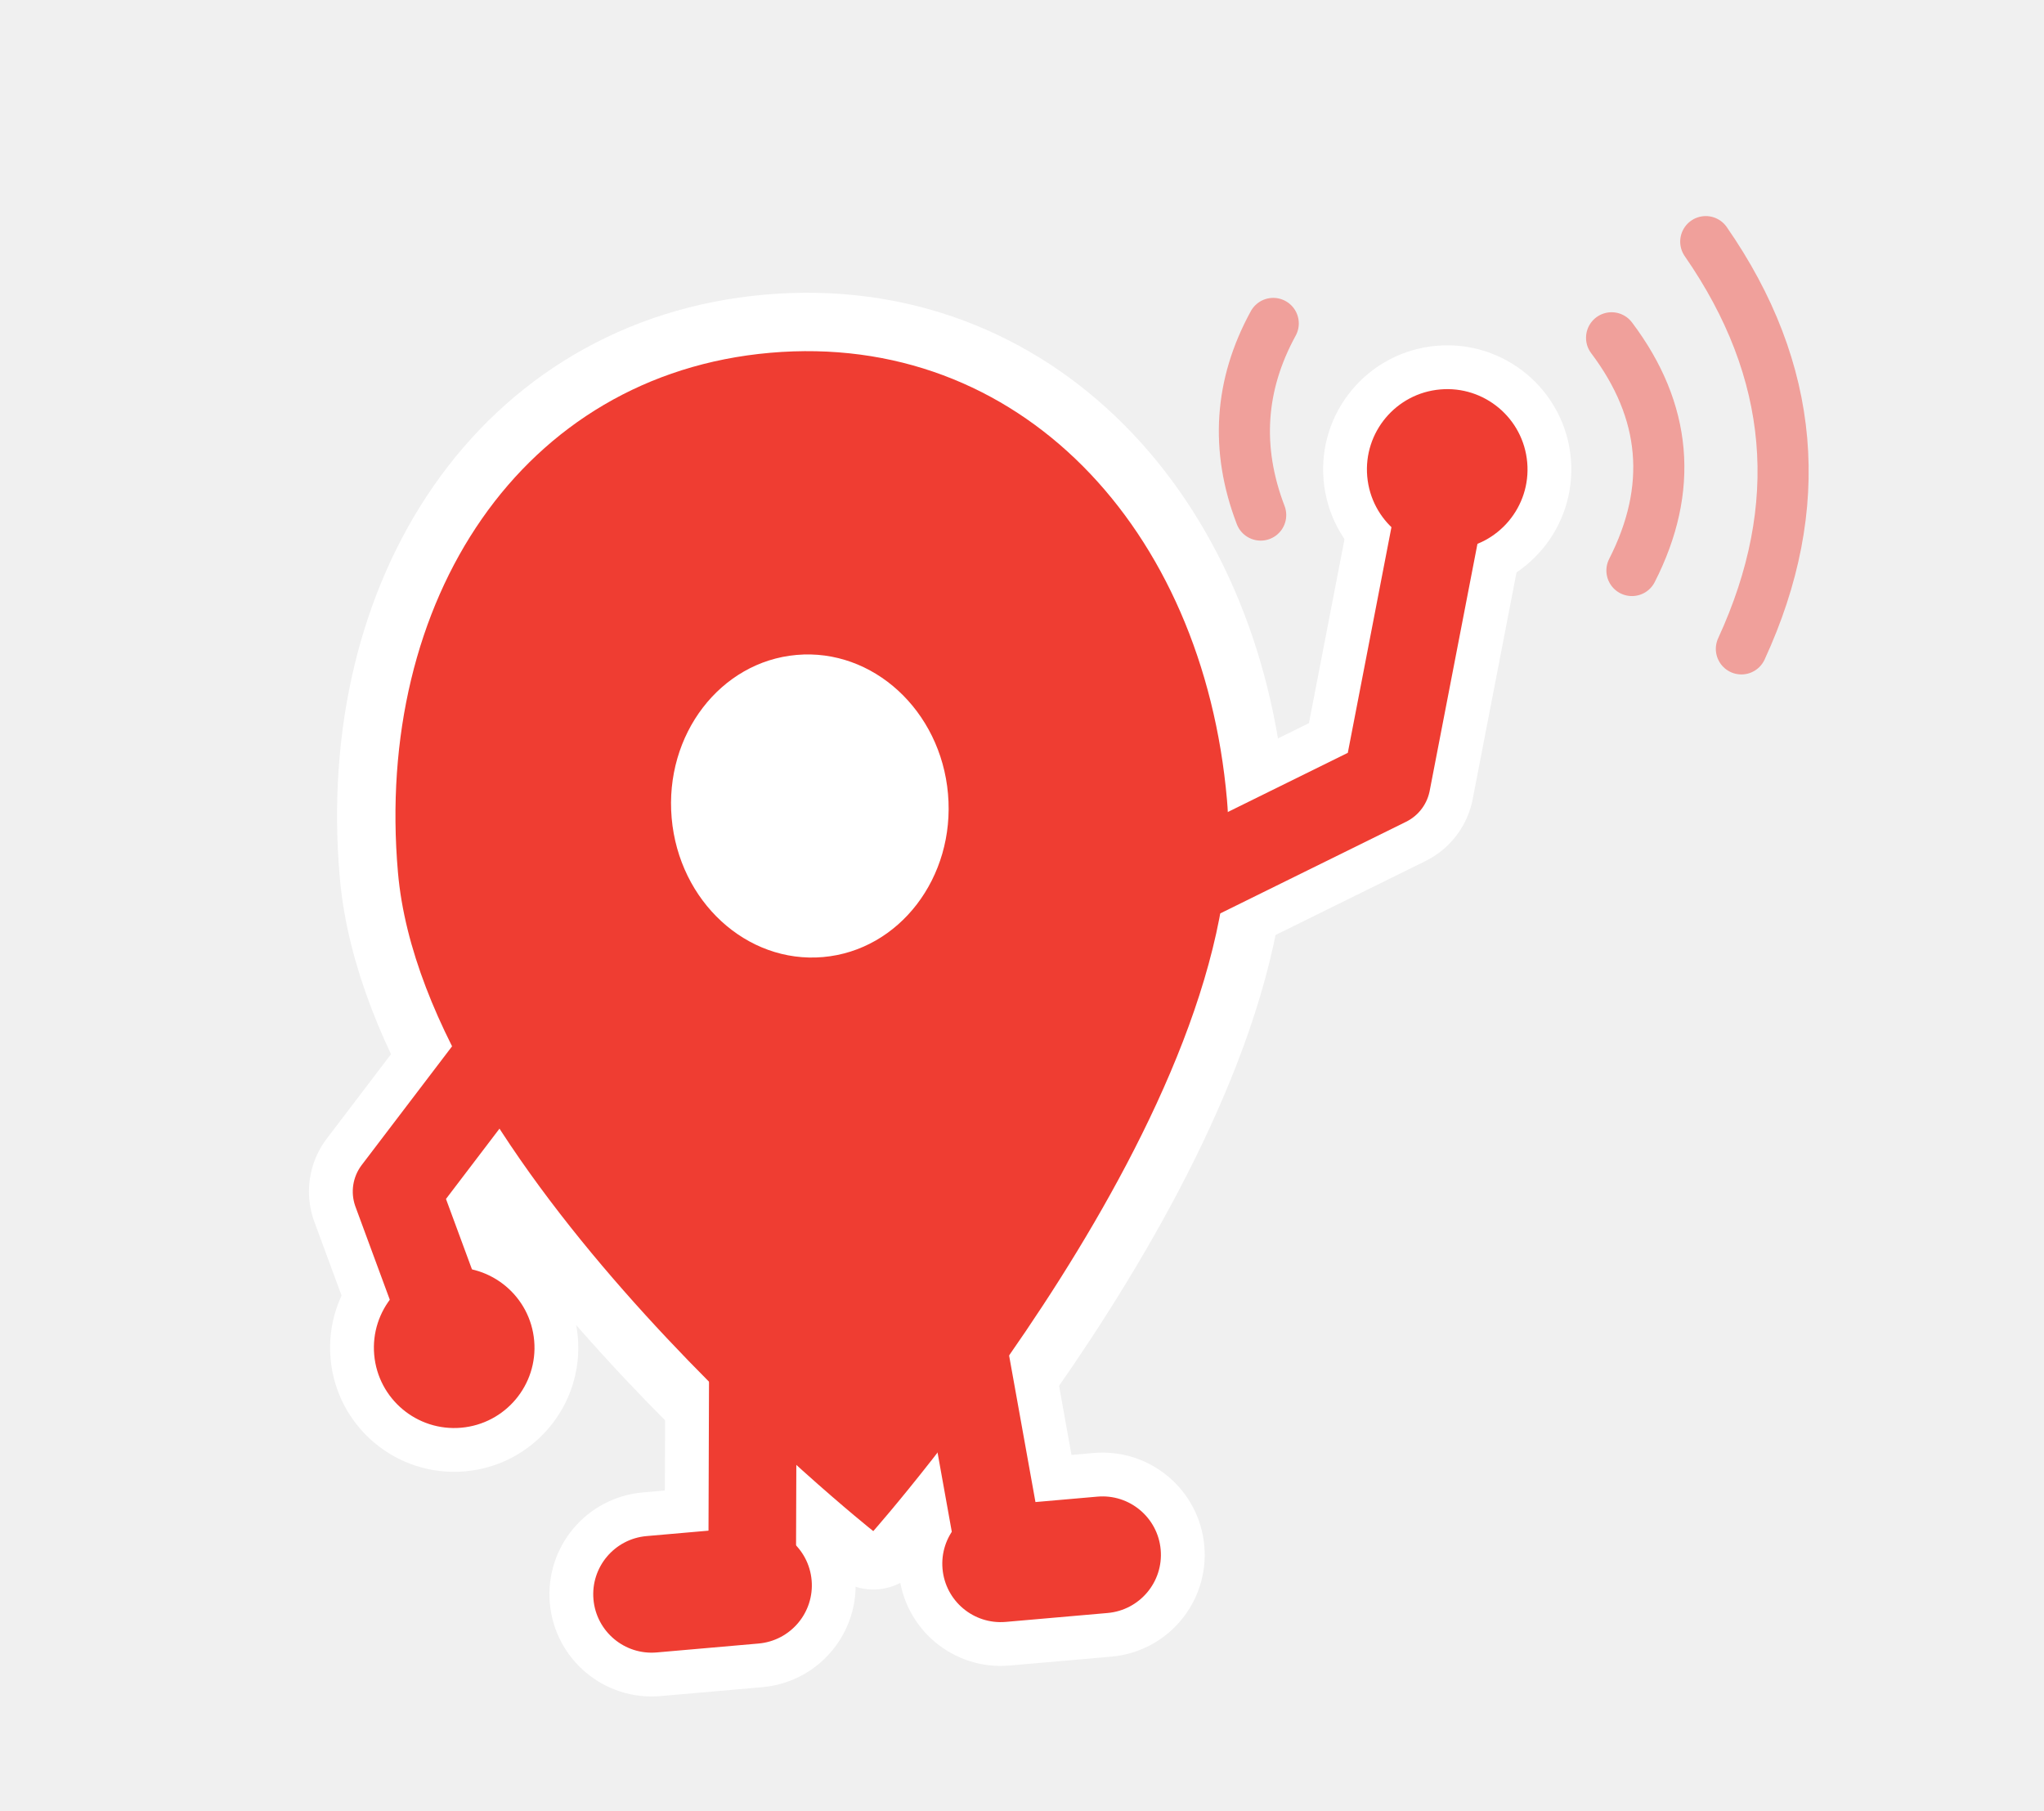
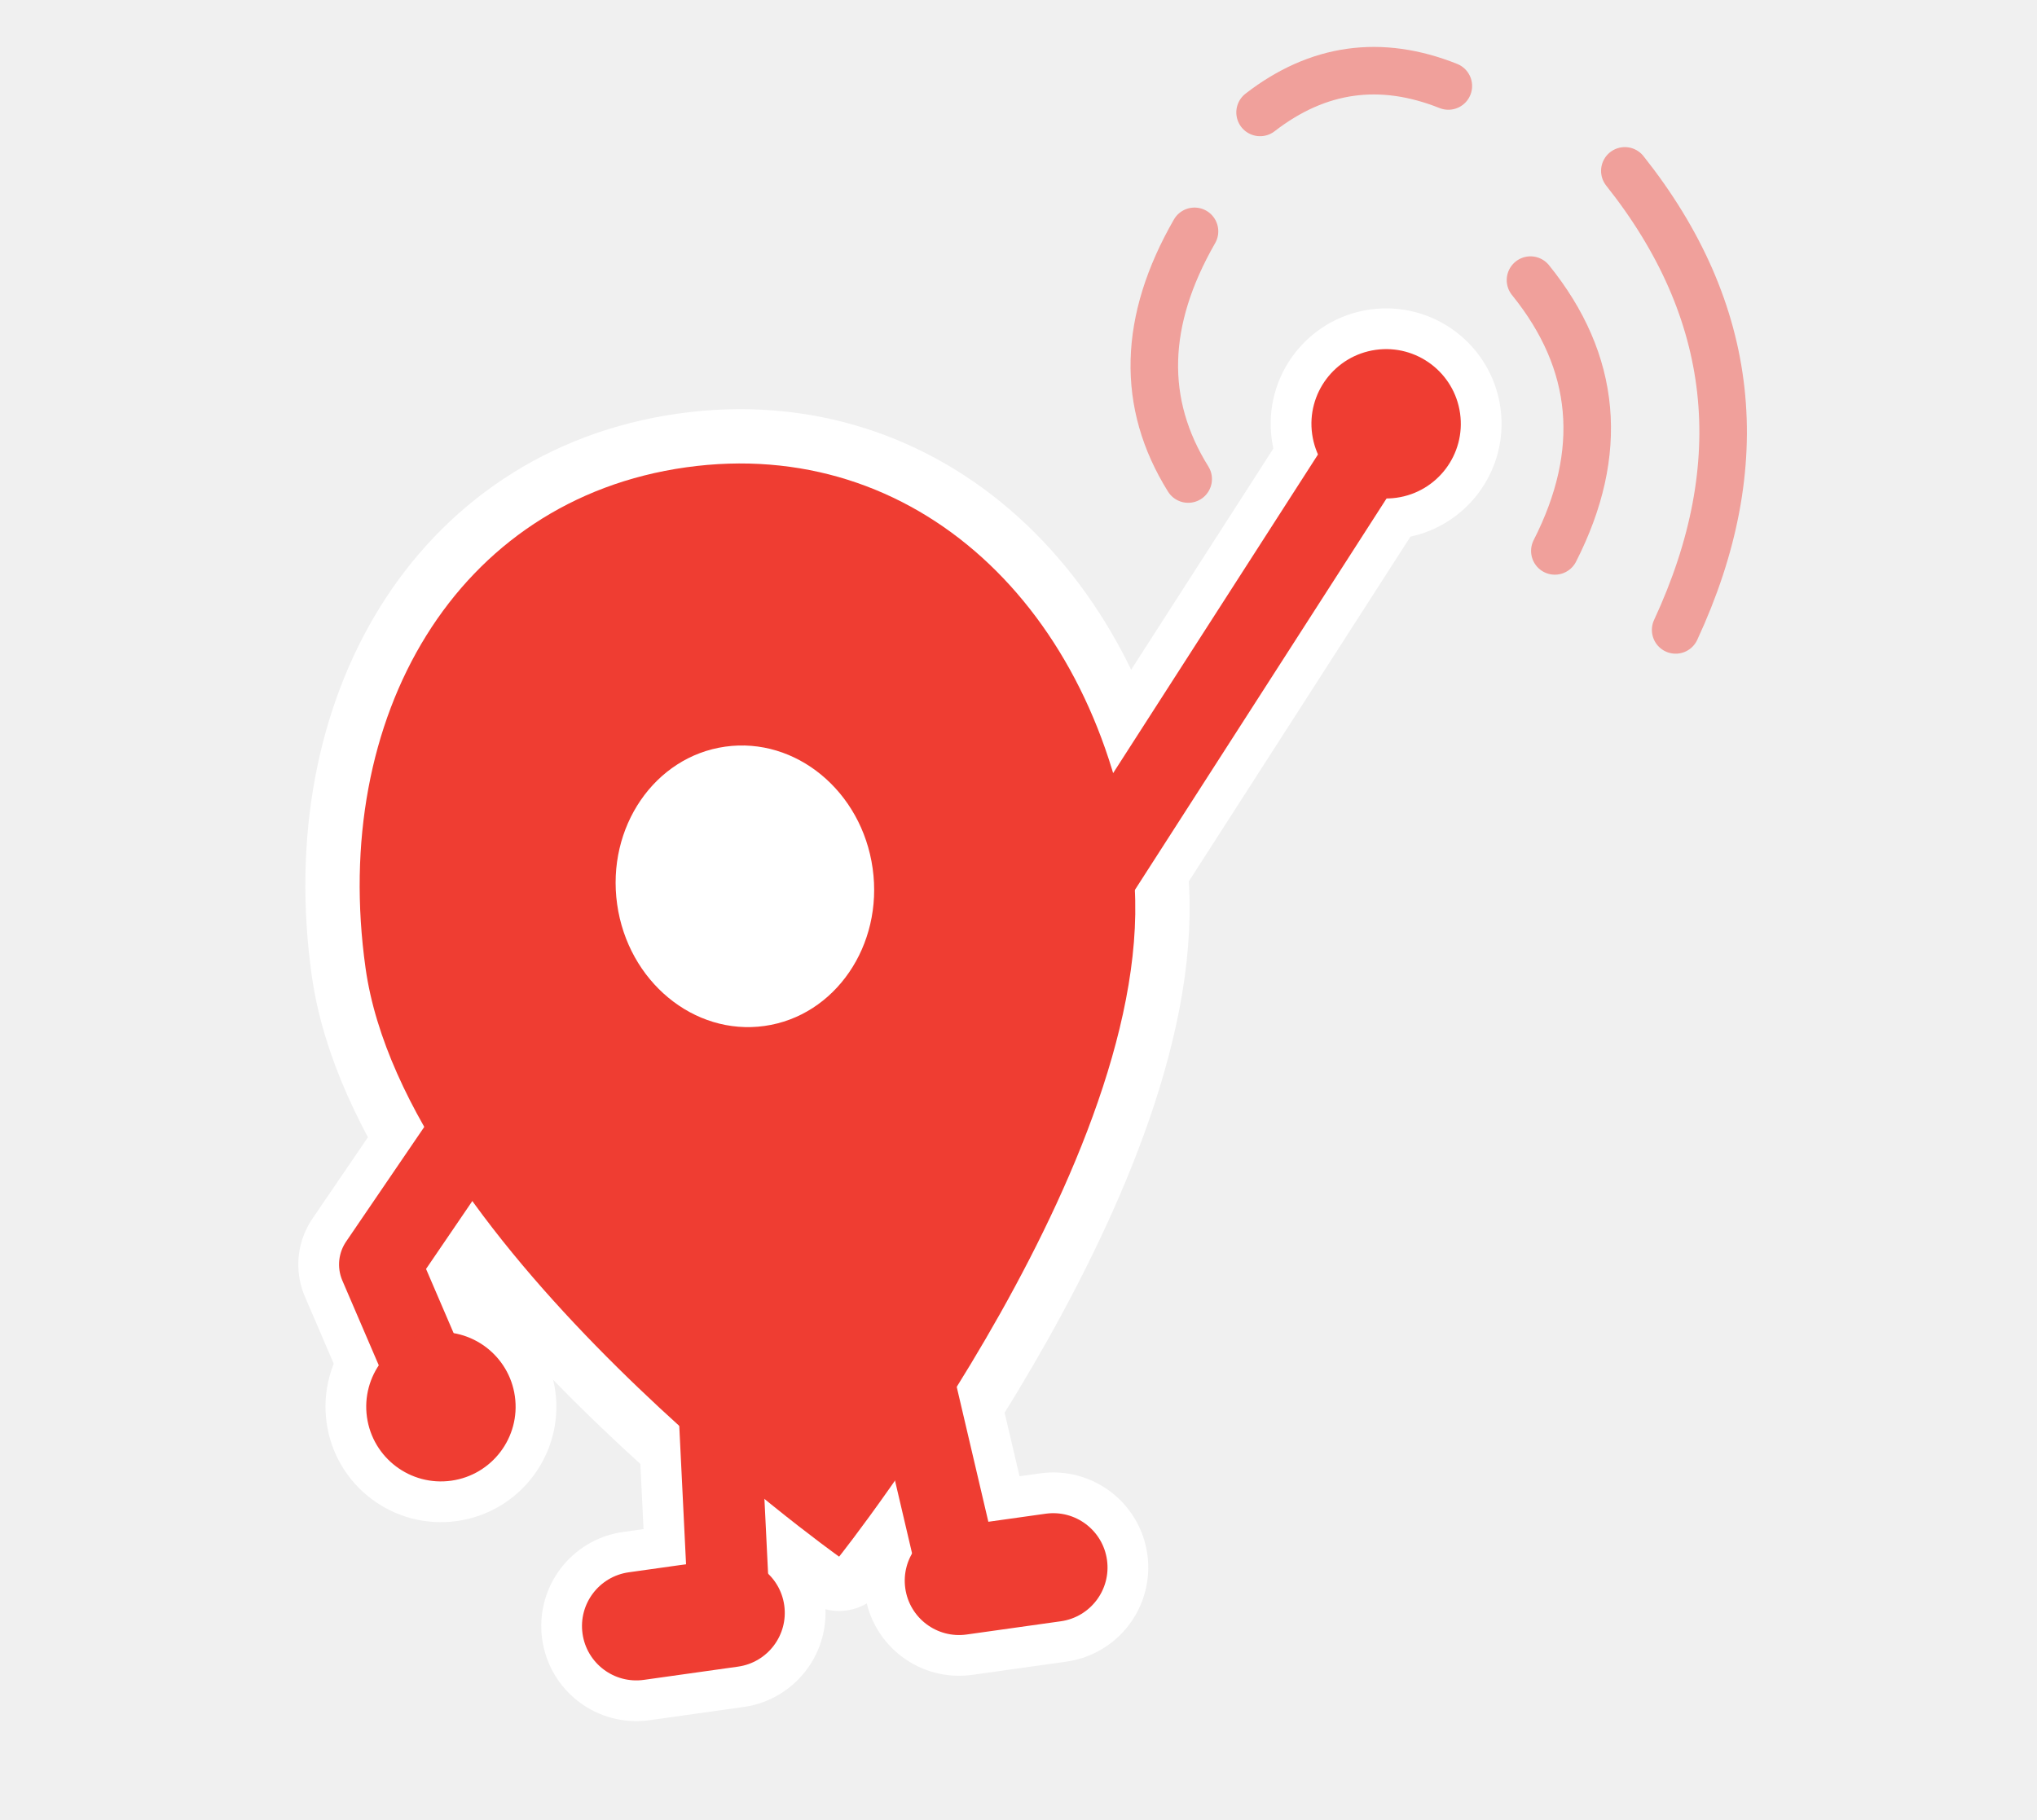
- <svg xmlns="http://www.w3.org/2000/svg" width="140" height="124" viewBox="0 0 140 124" fill="none">
+ <svg xmlns="http://www.w3.org/2000/svg" width="150" height="134" viewBox="0 0 150 134" fill="none">
  <g id="올레 환영핀">
-     <g id="캐릭터" transform="translate(26 22) rotate(-5 30.5 45)">
+     <g id="캐릭터" transform="translate(26 32) rotate(-8 30.5 45)">
      <g id="흰 테두리">
-         <path d="M52 42 L70 35 L76 14" stroke="white" stroke-width="12" stroke-linecap="round" stroke-linejoin="round" />
+         <path d="M51 42 L82 6" stroke="white" stroke-width="12" stroke-linecap="round" stroke-linejoin="round" />
        <path d="M10 46 L0 57 L3 68" stroke="white" stroke-width="12" stroke-linecap="round" stroke-linejoin="round" />
        <path d="M24 63 L22 85" stroke="white" stroke-width="12" stroke-linecap="round" stroke-linejoin="round" />
        <path d="M37 63 L39 85" stroke="white" stroke-width="12" stroke-linecap="round" stroke-linejoin="round" />
-         <circle cx="76" cy="14" r="8.5" fill="white" />
+         <circle cx="82" cy="6" r="8.5" fill="white" />
        <circle cx="3" cy="68" r="8.5" fill="white" />
        <rect x="11" y="82" width="15" height="8" rx="4" fill="white" stroke="white" stroke-width="6" />
        <rect x="35" y="82" width="15" height="8" rx="4" fill="white" stroke="white" stroke-width="6" />
        <path d="M30.5 2C13.4 2 2 16.541 2 35.237C2 56.01 30.5 83.015 30.5 83.015C30.5 83.015 59 56.01 59 35.237C59 16.541 47.6 2 30.5 2Z" fill="white" stroke="white" stroke-width="8" stroke-linejoin="round" />
      </g>
      <g id="팔다리">
-         <path d="M52 42 L70 35 L76 14" stroke="#EF3D32" stroke-width="6" stroke-linecap="round" stroke-linejoin="round" />
+         <path d="M51 42 L82 6" stroke="#EF3D32" stroke-width="6" stroke-linecap="round" stroke-linejoin="round" />
        <path d="M10 46 L0 57 L3 68" stroke="#EF3D32" stroke-width="6" stroke-linecap="round" stroke-linejoin="round" />
        <path d="M24 63 L22 85" stroke="#EF3D32" stroke-width="6" stroke-linecap="round" stroke-linejoin="round" />
        <path d="M37 63 L39 85" stroke="#EF3D32" stroke-width="6" stroke-linecap="round" stroke-linejoin="round" />
-         <circle cx="76" cy="14" r="5.5" fill="#EF3D32" />
+         <circle cx="82" cy="6" r="5.5" fill="#EF3D32" />
        <circle cx="3" cy="68" r="5.5" fill="#EF3D32" />
        <rect x="11" y="82" width="15" height="8" rx="4" fill="#EF3D32" />
        <rect x="35" y="82" width="15" height="8" rx="4" fill="#EF3D32" />
      </g>
      <g id="핀">
        <path d="M30.5 2C13.4 2 2 16.541 2 35.237C2 56.01 30.5 83.015 30.5 83.015C30.5 83.015 59 56.01 59 35.237C59 16.541 47.6 2 30.5 2Z" fill="#EF3D32" />
        <path d="M30.5 43.546C35.747 43.546 40 38.896 40 33.159C40 27.423 35.747 22.773 30.5 22.773C25.254 22.773 21 27.423 21 33.159C21 38.896 25.254 43.546 30.5 43.546Z" fill="white" />
      </g>
      <g id="흔들기선" stroke="#EF3D32" stroke-width="3.5" stroke-linecap="round" opacity="0.45">
-         <path d="M88 6 Q93 14 88 22" />
-         <path d="M95 0 Q103 14 95 28" />
-         <path d="M65 3 Q61 9 63 16" />
+         <path d="M94 -3 Q100 7 93 17" />
+         <path d="M102 -10 Q112 7 101 24" />
+         <path d="M70 -10 Q63 -1 67 8" />
+         <path d="M76 -18 Q83 -22 90 -18" />
      </g>
    </g>
  </g>
</svg>
